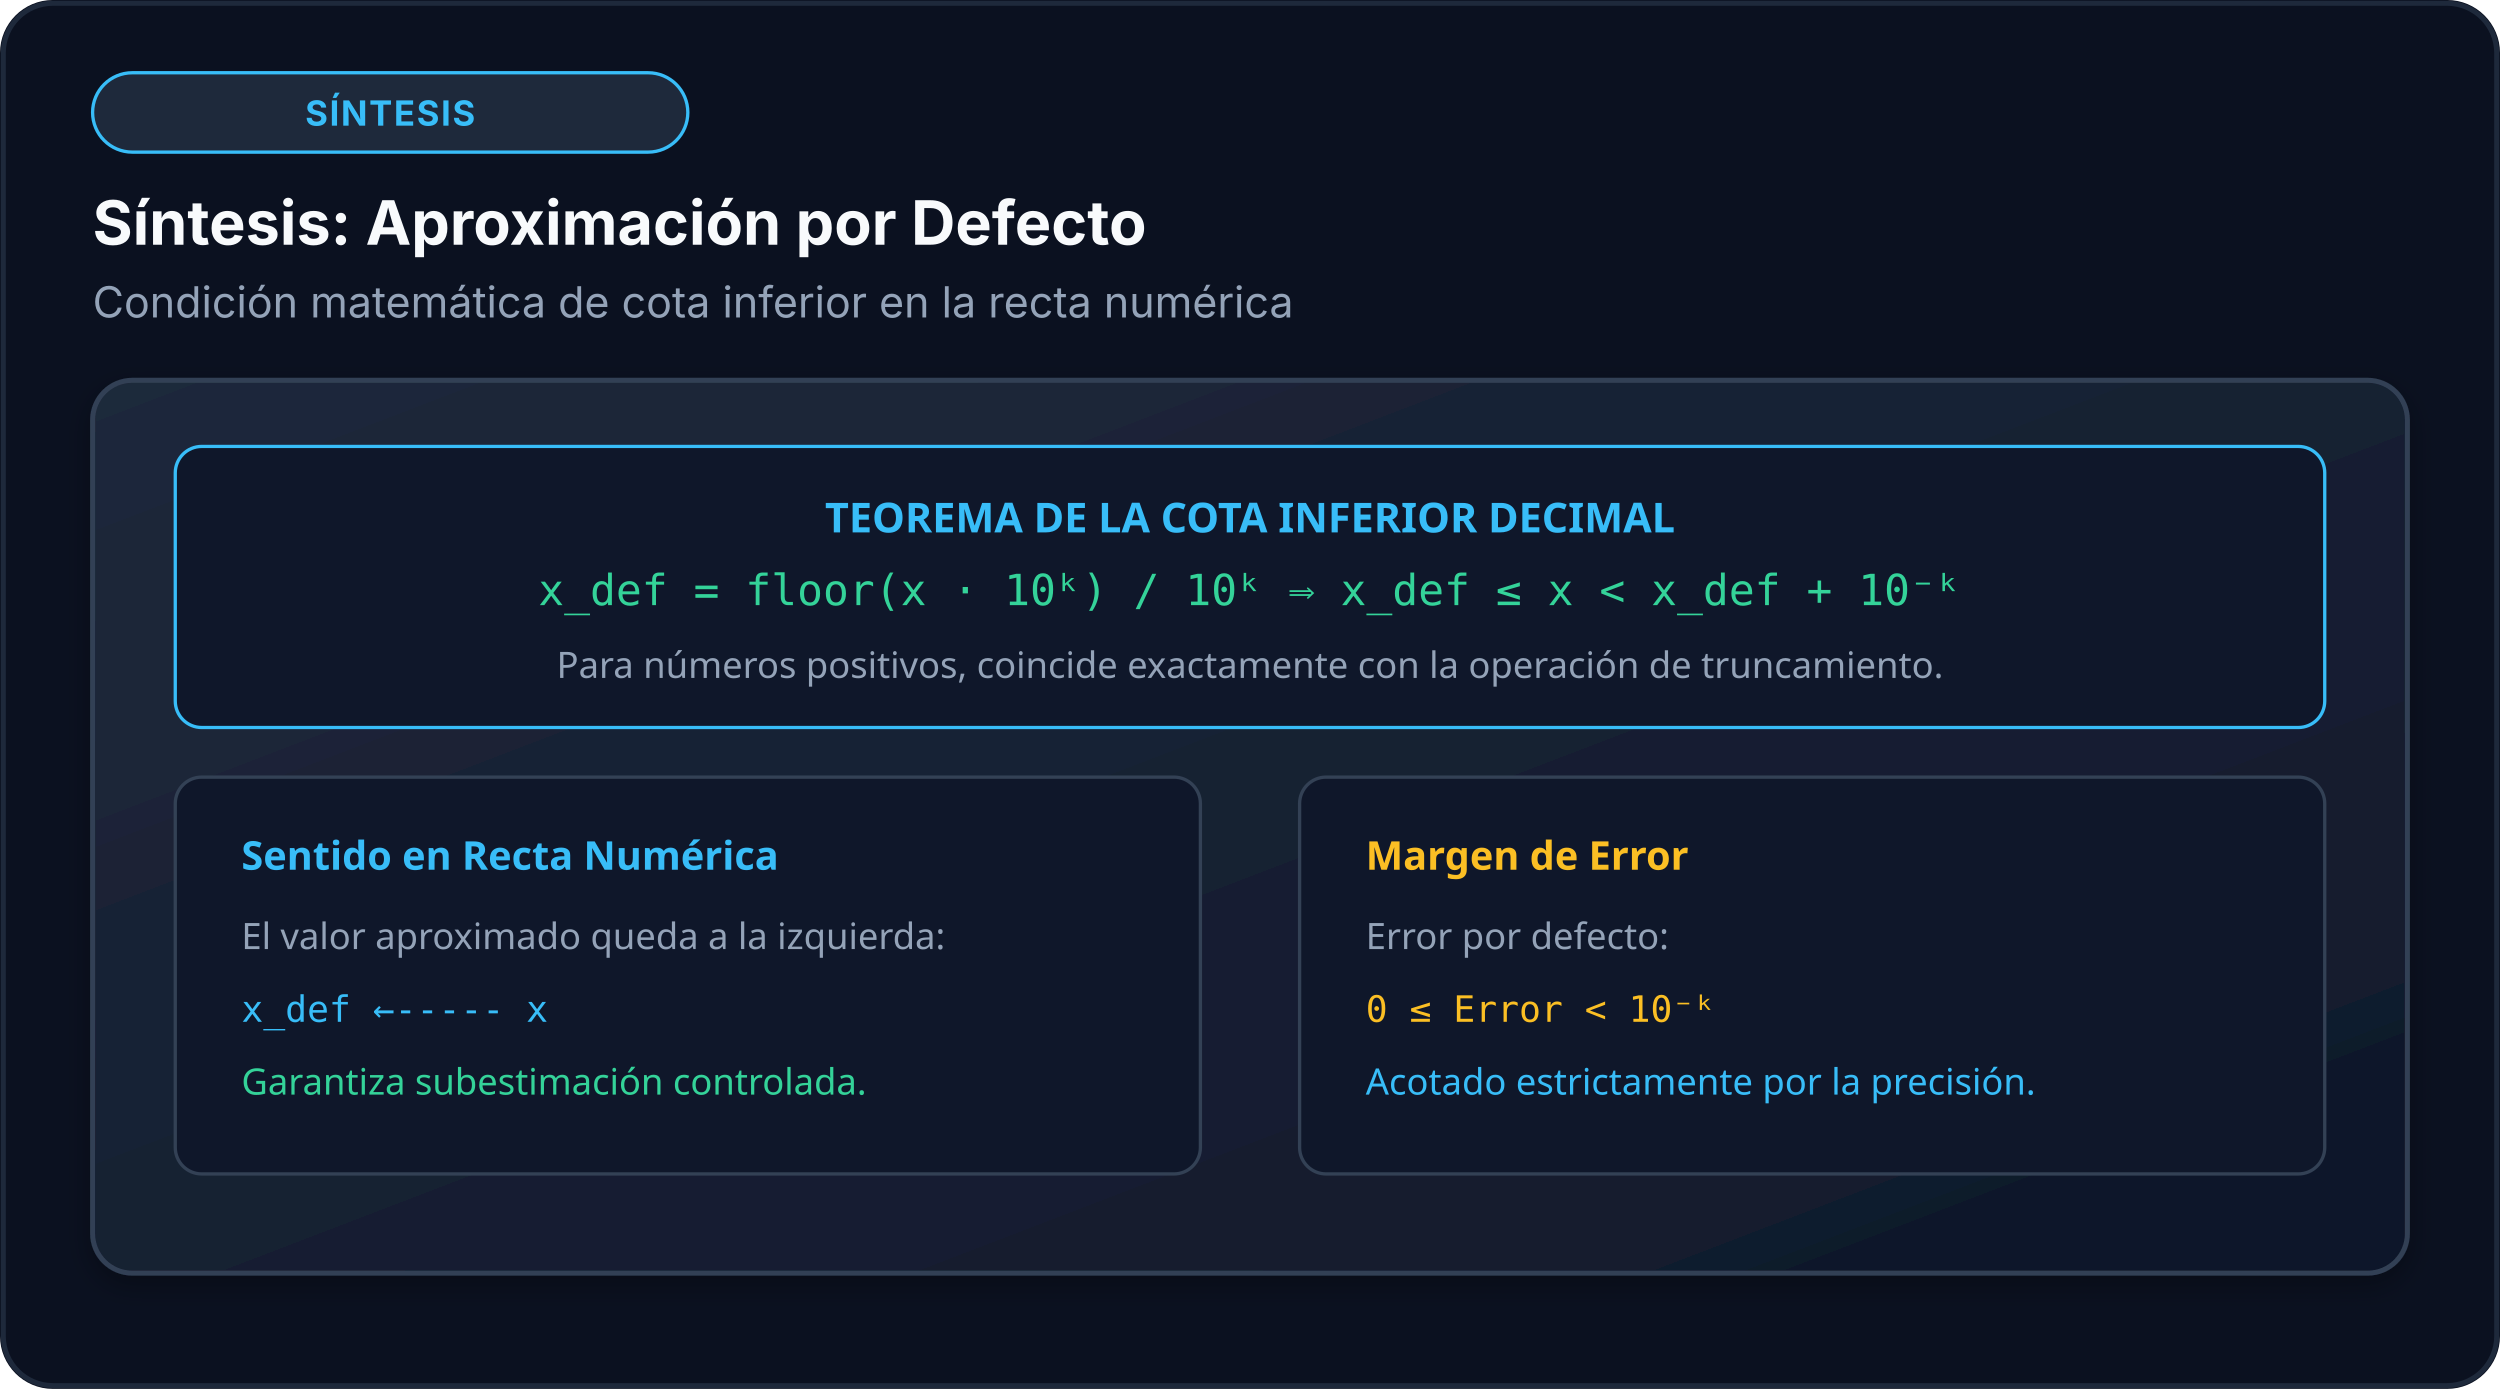
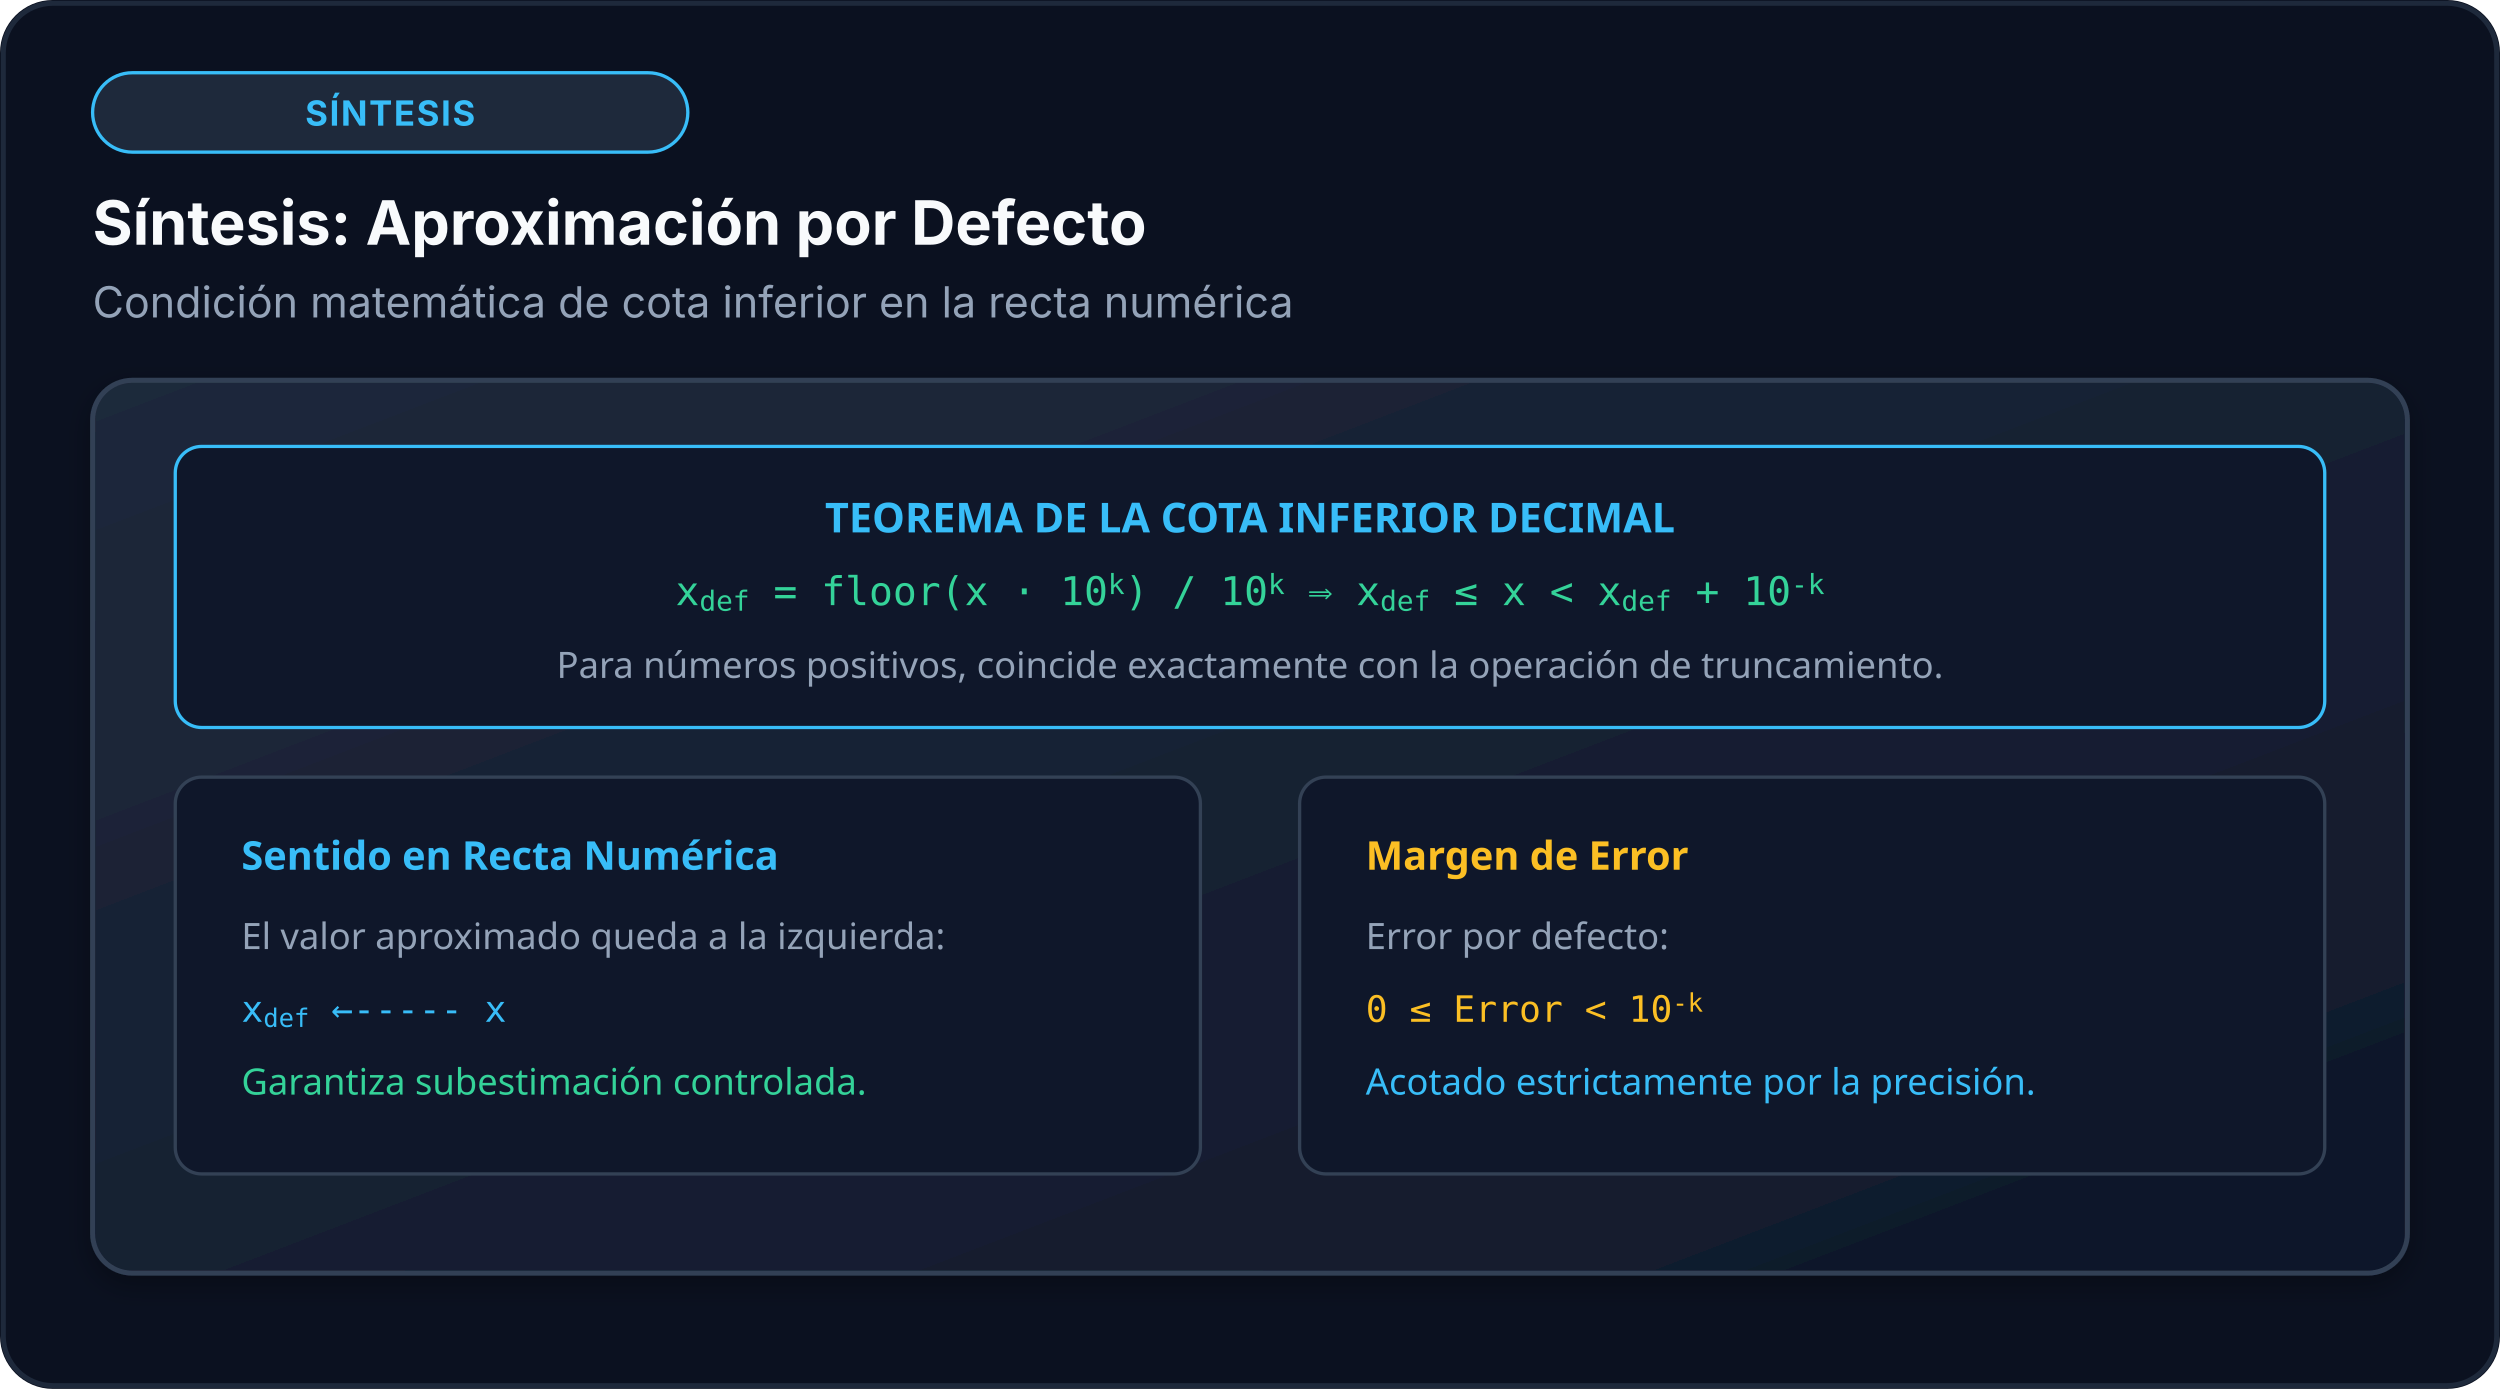
<svg xmlns="http://www.w3.org/2000/svg" viewBox="0 0 756 420" width="100%" height="100%">
  <defs>
    <linearGradient id="cardGrad" x1="0%" y1="0%" x2="100%" y2="100%">
      <stop offset="0%" stop-color="#1e293b" />
      <stop offset="100%" stop-color="#0f172a" />
    </linearGradient>
    <filter id="shadow" x="-4%" y="-4%" width="108%" height="112%">
      <feDropShadow dx="0" dy="3" stdDeviation="4" flood-color="#000000" flood-opacity="0.3" />
    </filter>
  </defs>
  <rect width="756" height="420" rx="16" fill="#0b1120" />
  <rect x="1" y="1" width="754" height="418" rx="15" fill="none" stroke="#1e293b" stroke-width="1.5" />
  <g transform="translate(28, 22)">
    <rect x="0" y="0" width="180" height="24" rx="12" fill="#1e293b" stroke="#38bdf8" stroke-width="1" />
    <text x="90" y="16" fill="#38bdf8" font-family="system-ui, -apple-system, sans-serif" font-size="10.5" font-weight="700" text-anchor="middle" letter-spacing="0.5">SÍNTESIS</text>
    <text x="0" y="52" fill="#f8fafc" font-family="system-ui, -apple-system, sans-serif" font-size="18.5" font-weight="700">Síntesis: Aproximación por Defecto</text>
    <text x="0" y="74" fill="#94a3b8" font-family="system-ui, -apple-system, sans-serif" font-size="13">Condición matemática de cota inferior en la recta numérica</text>
  </g>
  <g transform="translate(28, 115)">
    <rect width="700" height="270" rx="12" fill="url(#cardGrad)" stroke="#334155" stroke-width="1.5" filter="url(#shadow)" />
    <g transform="translate(25, 20)">
      <rect width="650" height="85" rx="8" fill="#0f172a" stroke="#38bdf8" />
      <text x="325" y="26" fill="#38bdf8" font-family="system-ui, sans-serif" font-size="12.5" font-weight="700" text-anchor="middle">TEOREMA DE LA COTA INFERIOR DECIMAL</text>
-       <text x="325" y="48" fill="#34d399" font-family="monospace" font-size="13" text-anchor="middle">x_def = floor(x · 10ᵏ) / 10ᵏ  ⟹  x_def ≤ x &lt; x_def + 10⁻ᵏ</text>
+       <text x="325" y="48" fill="#34d399" font-family="monospace" font-size="12" text-anchor="middle">x<tspan baseline-shift="sub" font-size="70%">def</tspan> = floor(x · 10<tspan baseline-shift="super" font-size="70%">k</tspan>) / 10<tspan baseline-shift="super" font-size="70%">k</tspan>  ⟹  x<tspan baseline-shift="sub" font-size="70%">def</tspan> ≤ x &lt; x<tspan baseline-shift="sub" font-size="70%">def</tspan> + 10<tspan baseline-shift="super" font-size="70%">-k</tspan>
+       </text>
      <text x="325" y="70" fill="#94a3b8" font-family="system-ui, sans-serif" font-size="11" text-anchor="middle">Para números positivos, coincide exactamente con la operación de truncamiento.</text>
    </g>
    <g transform="translate(25, 120)">
      <rect width="310" height="120" rx="8" fill="#0f172a" stroke="#334155" />
      <text x="20" y="28" fill="#38bdf8" font-family="system-ui, sans-serif" font-size="12" font-weight="700">Sentido en Recta Numérica</text>
      <text x="20" y="52" fill="#94a3b8" font-family="system-ui, sans-serif" font-size="11">El valor aproximado queda a la izquierda:</text>
-       <text x="20" y="74" fill="#38bdf8" font-family="monospace" font-size="11">x_def ←----- x</text>
+       <text x="20" y="74" fill="#38bdf8" font-family="monospace" font-size="11">x<tspan baseline-shift="sub" font-size="70%">def</tspan> ←----- x</text>
      <text x="20" y="96" fill="#34d399" font-family="system-ui, sans-serif" font-size="11">Garantiza subestimación controlada.</text>
    </g>
    <g transform="translate(365, 120)">
      <rect width="310" height="120" rx="8" fill="#0f172a" stroke="#334155" />
      <text x="20" y="28" fill="#fbbf24" font-family="system-ui, sans-serif" font-size="12" font-weight="700">Margen de Error</text>
      <text x="20" y="52" fill="#94a3b8" font-family="system-ui, sans-serif" font-size="11">Error por defecto:</text>
-       <text x="20" y="74" fill="#fbbf24" font-family="monospace" font-size="11">0 ≤ Error &lt; 10⁻ᵏ</text>
+       <text x="20" y="74" fill="#fbbf24" font-family="monospace" font-size="11">0 ≤ Error &lt; 10<tspan baseline-shift="super" font-size="70%">-k</tspan>
+       </text>
      <text x="20" y="96" fill="#38bdf8" font-family="system-ui, sans-serif" font-size="11">Acotado estrictamente por la precisión.</text>
    </g>
  </g>
</svg>
